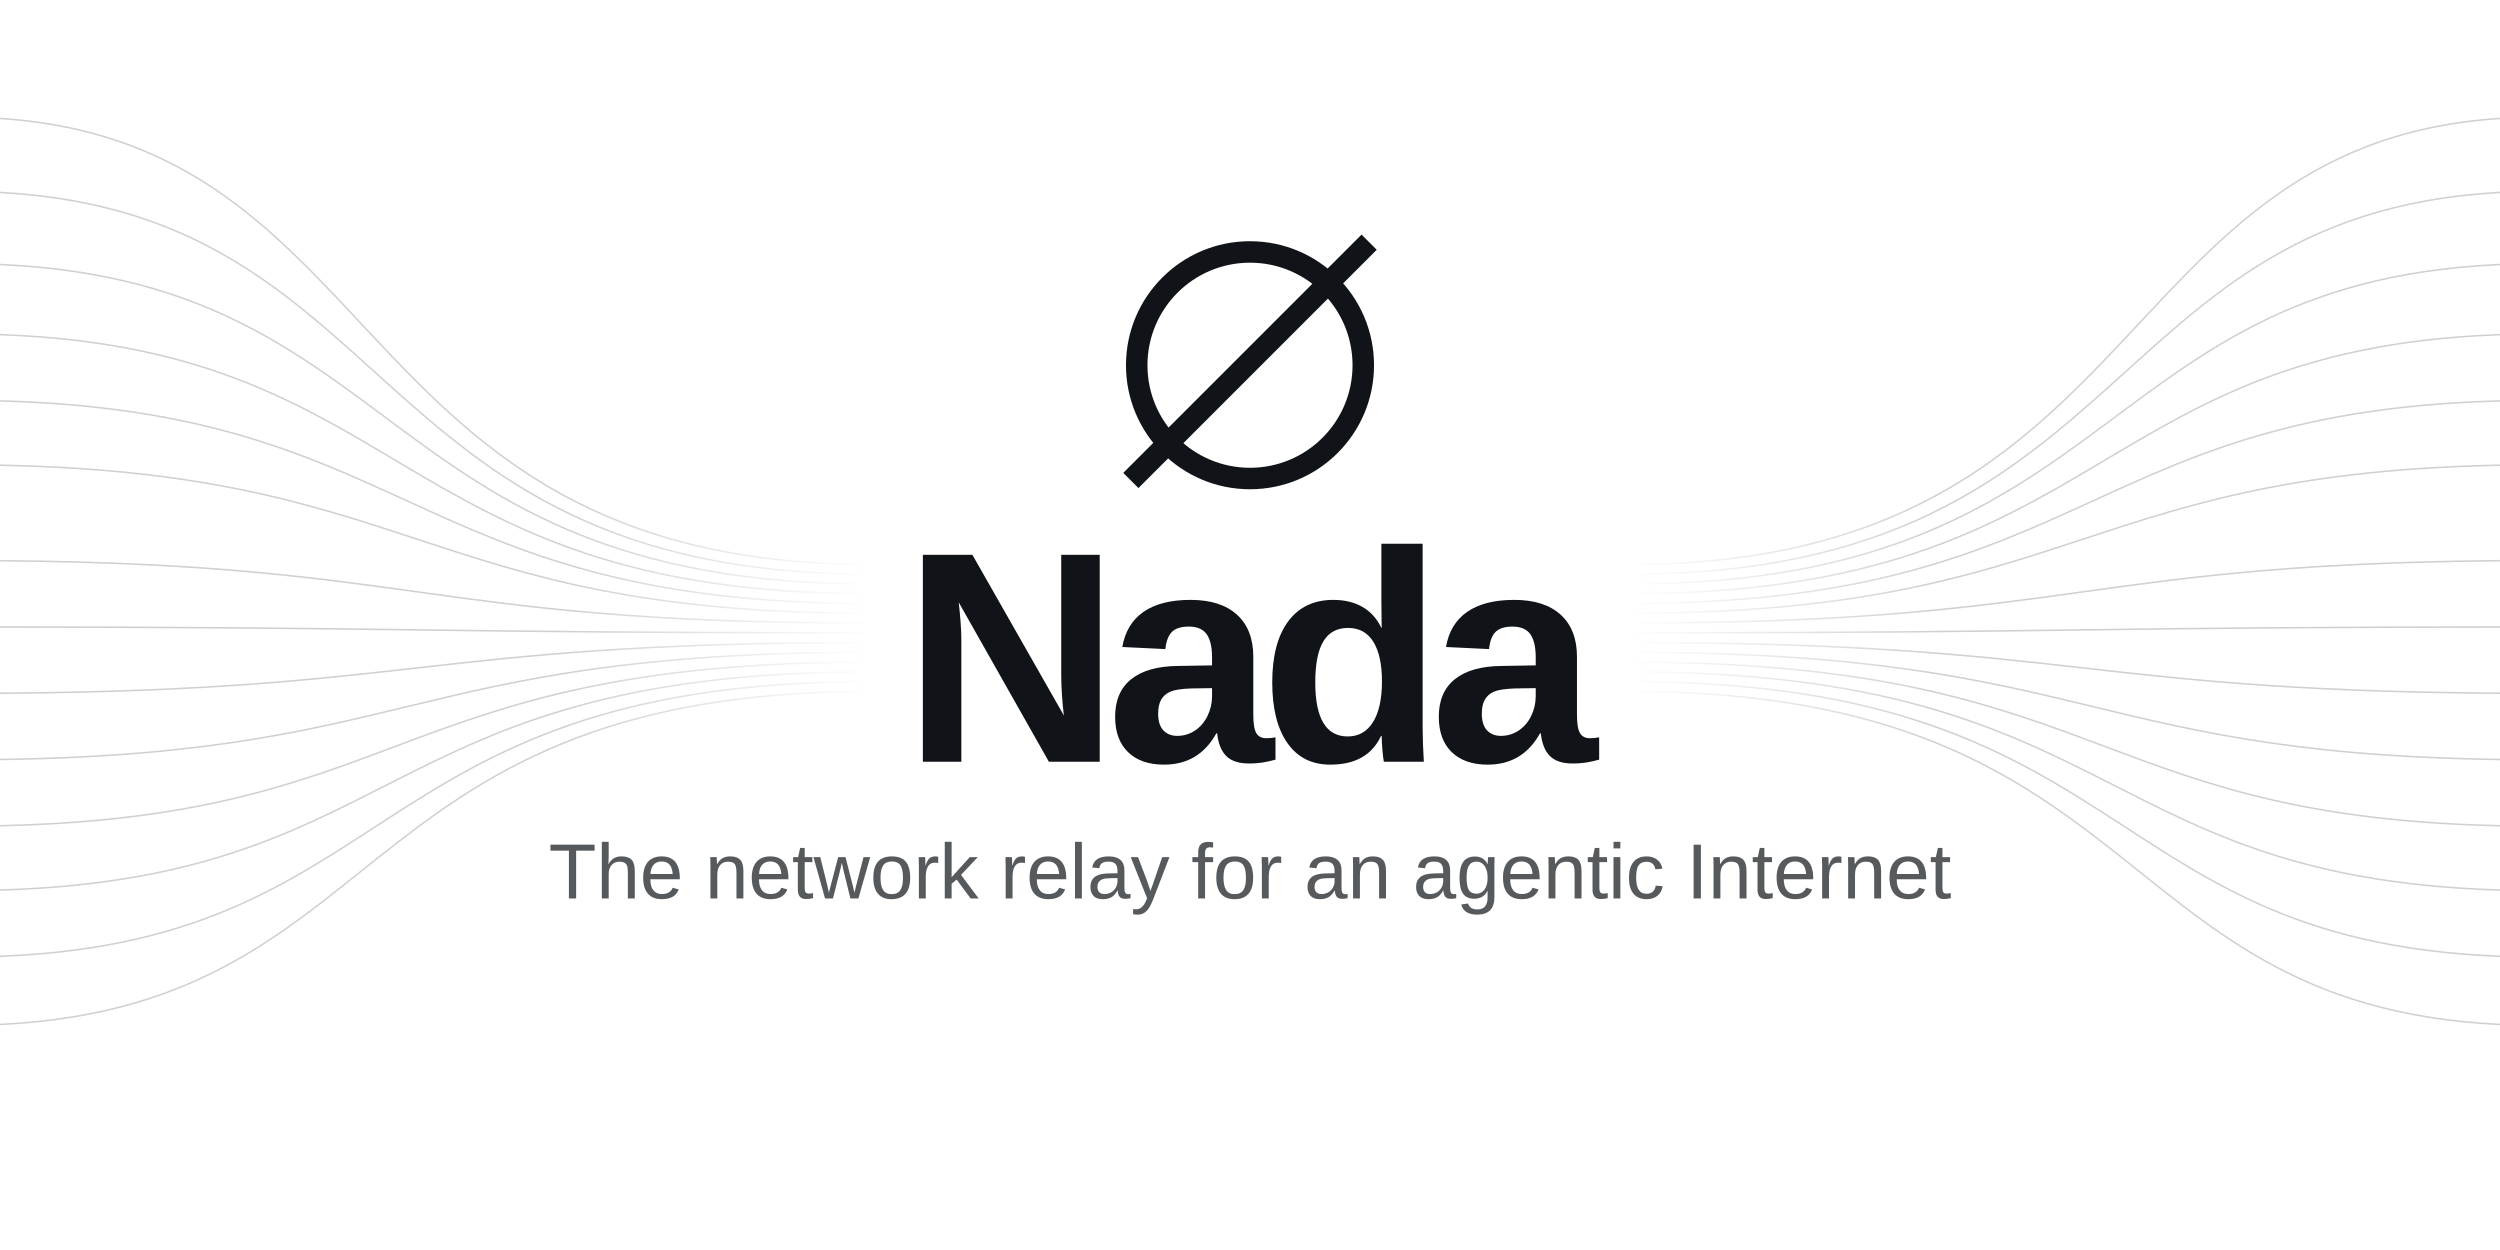
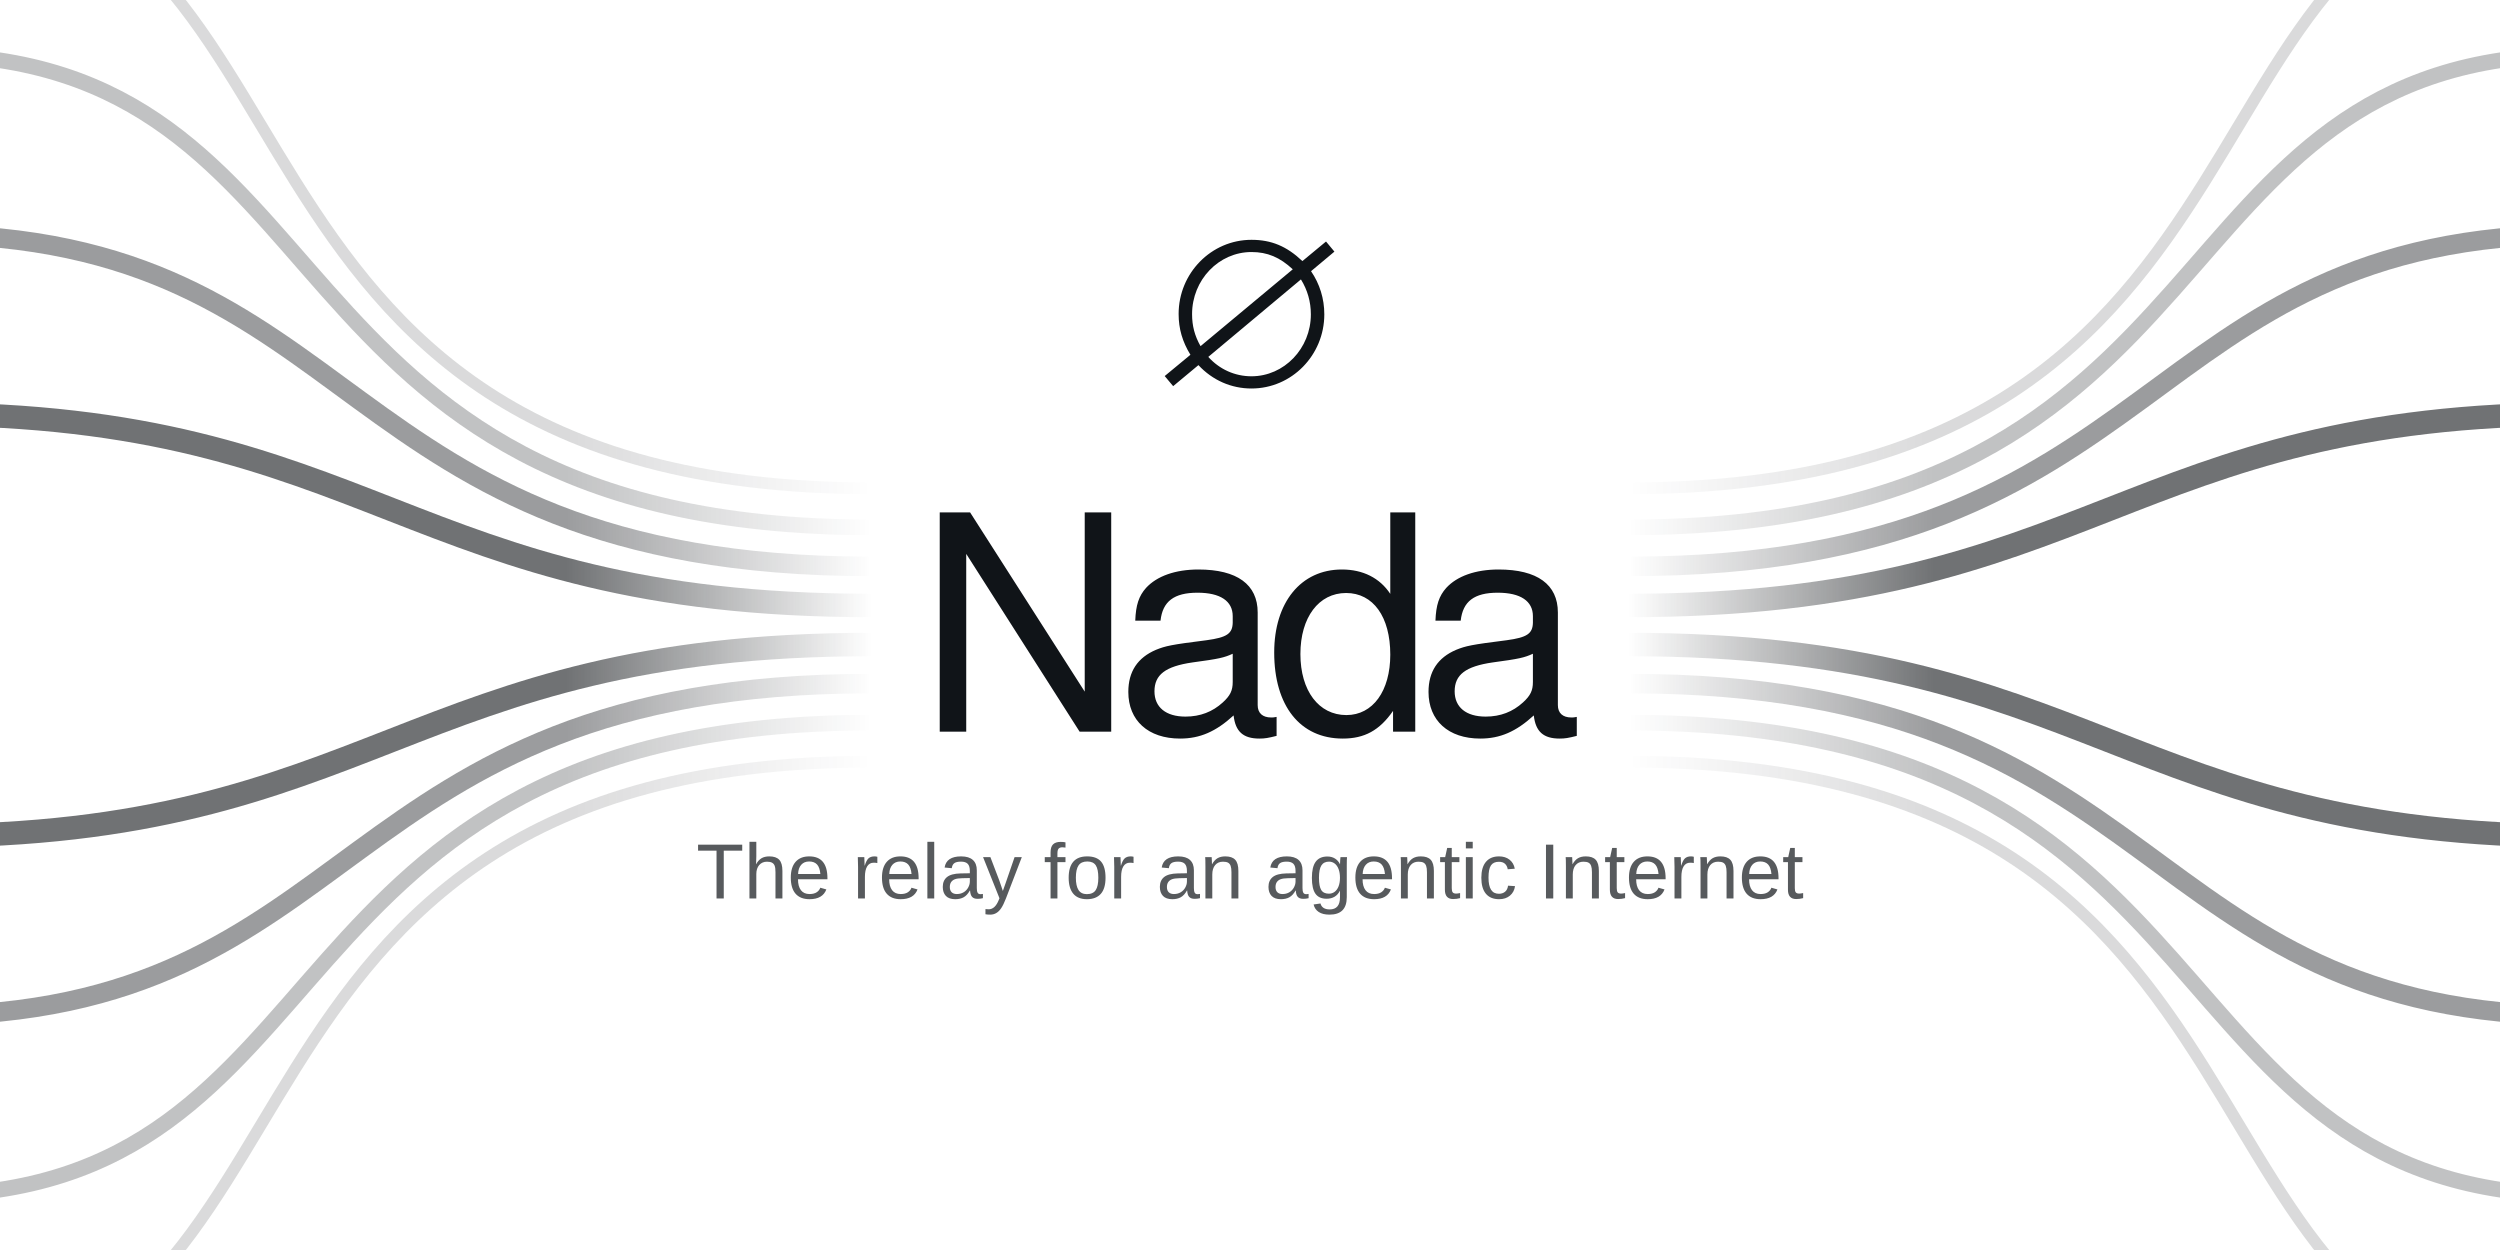
<svg xmlns="http://www.w3.org/2000/svg" width="1280" height="640" viewBox="0 0 1280 640" role="img" aria-labelledby="title description">
  <style>
    .wordmark { fill: currentColor; }
    .tagline { fill: currentColor; opacity: .7; }
-     .symbol { stroke: currentColor; }
-     .flows { stroke: currentColor; opacity: .2; }
+     .symbol { fill: currentColor; }
+     .flows { stroke: currentColor; }
    .theme-dark { display: none; }
    text {
      font-family: Arial, Helvetica, sans-serif;
      text-anchor: middle;
+     }
+     .brand text {
+       font-family: -apple-system, BlinkMacSystemFont, "Segoe UI", Helvetica, Arial, sans-serif;
    }

    @media (prefers-color-scheme: dark) {
      .theme-light { display: none; }
      .theme-dark { display: inline; }
    }
  </style>
  <defs>
    <linearGradient id="flow-opacity" x1="0" y1="0" x2="446" y2="0" gradientUnits="userSpaceOnUse">
      <stop offset=".65" stop-color="#fff" />
      <stop offset="1" stop-color="#000" />
    </linearGradient>
    <mask id="flow-fade" x="-20" y="0" width="466" height="640" maskUnits="userSpaceOnUse">
      <rect x="-20" width="466" height="640" fill="url(#flow-opacity)" />
    </mask>
    <g id="artwork">
-       <g class="flows" fill="none" stroke-width=".8">
+       <g class="flows" fill="none" stroke-linecap="round">
        <g id="transport-lines" mask="url(#flow-fade)">
-           <path d="M -20 60 C 204 60 169 289 446 289" />
-           <path d="M -20 98 C 208 98 178 294 446 294" />
-           <path d="M -20 135 C 210 135 186 299 446 299" />
-           <path d="M -20 171 C 212 171 194 304 446 304" />
-           <path d="M -20 205 C 214 205 203 309 446 309" />
-           <path d="M -20 238 C 216 238 211 314 446 314" />
-           <path d="M -20 287 C 216 287 211 319 446 319" />
-           <path d="M -20 321 C 216 321 211 324 446 324" />
-           <path d="M -20 355 C 216 355 211 329 446 329" />
-           <path d="M -20 389 C 214 389 203 334 446 334" />
-           <path d="M -20 423 C 212 423 194 339 446 339" />
-           <path d="M -20 456 C 210 456 186 344 446 344" />
-           <path d="M -20 490 C 208 490 178 349 446 349" />
-           <path d="M -20 525 C 204 525 169 354 446 354" />
+           <path d="M -40 -64 C 180 -64 88 250 446 250" stroke-width="6" opacity=".16" />
+           <path d="M -40 28 C 184 28 128 270 446 270" stroke-width="8" opacity=".26" />
+           <path d="M -40 120 C 188 120 168 290 446 290" stroke-width="10" opacity=".42" />
+           <path d="M -40 212 C 192 212 208 310 446 310" stroke-width="12" opacity=".6" />
+           <path d="M -40 428 C 192 428 208 330 446 330" stroke-width="12" opacity=".6" />
+           <path d="M -40 520 C 188 520 168 350 446 350" stroke-width="10" opacity=".42" />
+           <path d="M -40 612 C 184 612 128 370 446 370" stroke-width="8" opacity=".26" />
+           <path d="M -40 704 C 180 704 88 390 446 390" stroke-width="6" opacity=".16" />
        </g>
        <use href="#transport-lines" transform="translate(1280 0) scale(-1 1)" />
      </g>
-       <g class="symbol" fill="none" stroke-width="11">
-         <circle cx="640" cy="187" r="58" />
-         <path d="M 579 246 L 701 124" />
+       <g class="brand" transform="translate(293.5 74.3) scale(1.925)">
+         <text class="symbol" x="180" y="64" font-size="56" font-weight="200">∅</text>
+         <text class="wordmark" x="180" y="156" font-size="80" font-weight="400" letter-spacing="-4.4">Nada</text>
      </g>
-       <text class="wordmark" x="640" y="390" font-size="154" font-weight="700" letter-spacing="-7">Nada</text>
-       <text class="tagline" x="640" y="460" font-size="40">The network relay for an agentic Internet</text>
+       <text class="tagline" x="640" y="460" font-size="40">The relay for an agentic Internet</text>
    </g>
  </defs>
  <g class="theme-light" color="#101418">
    <rect width="1280" height="640" fill="#fff" />
    <use href="#artwork" />
  </g>
  <g class="theme-dark" color="#f0f6fc">
    <rect width="1280" height="640" fill="#0d1117" />
    <use href="#artwork" />
  </g>
</svg>
